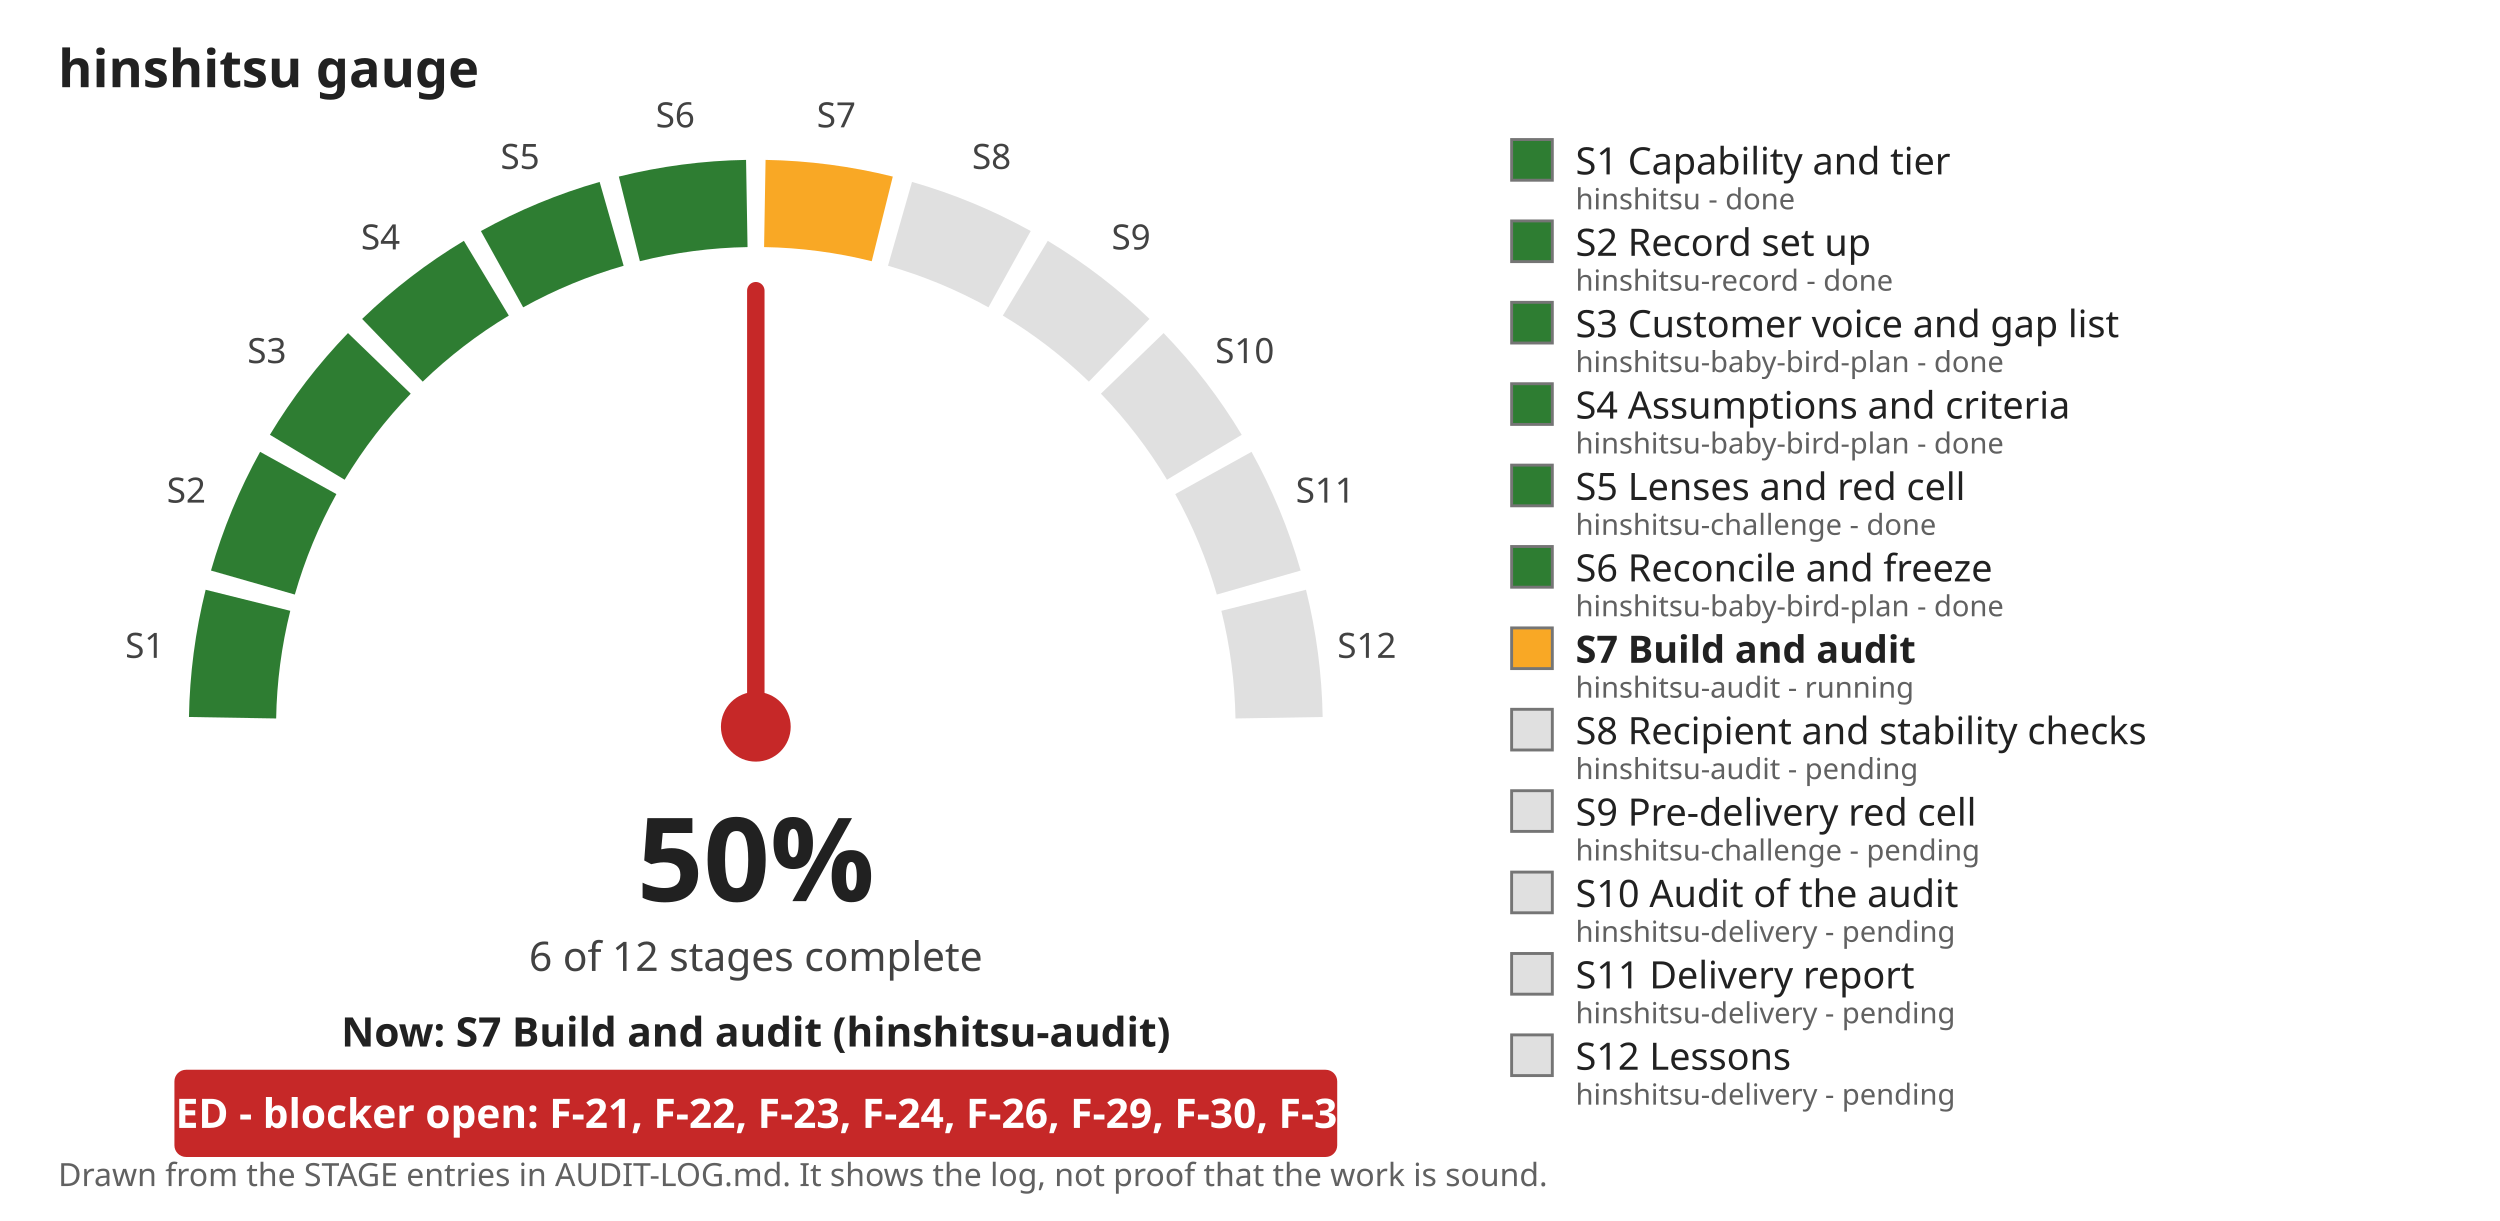
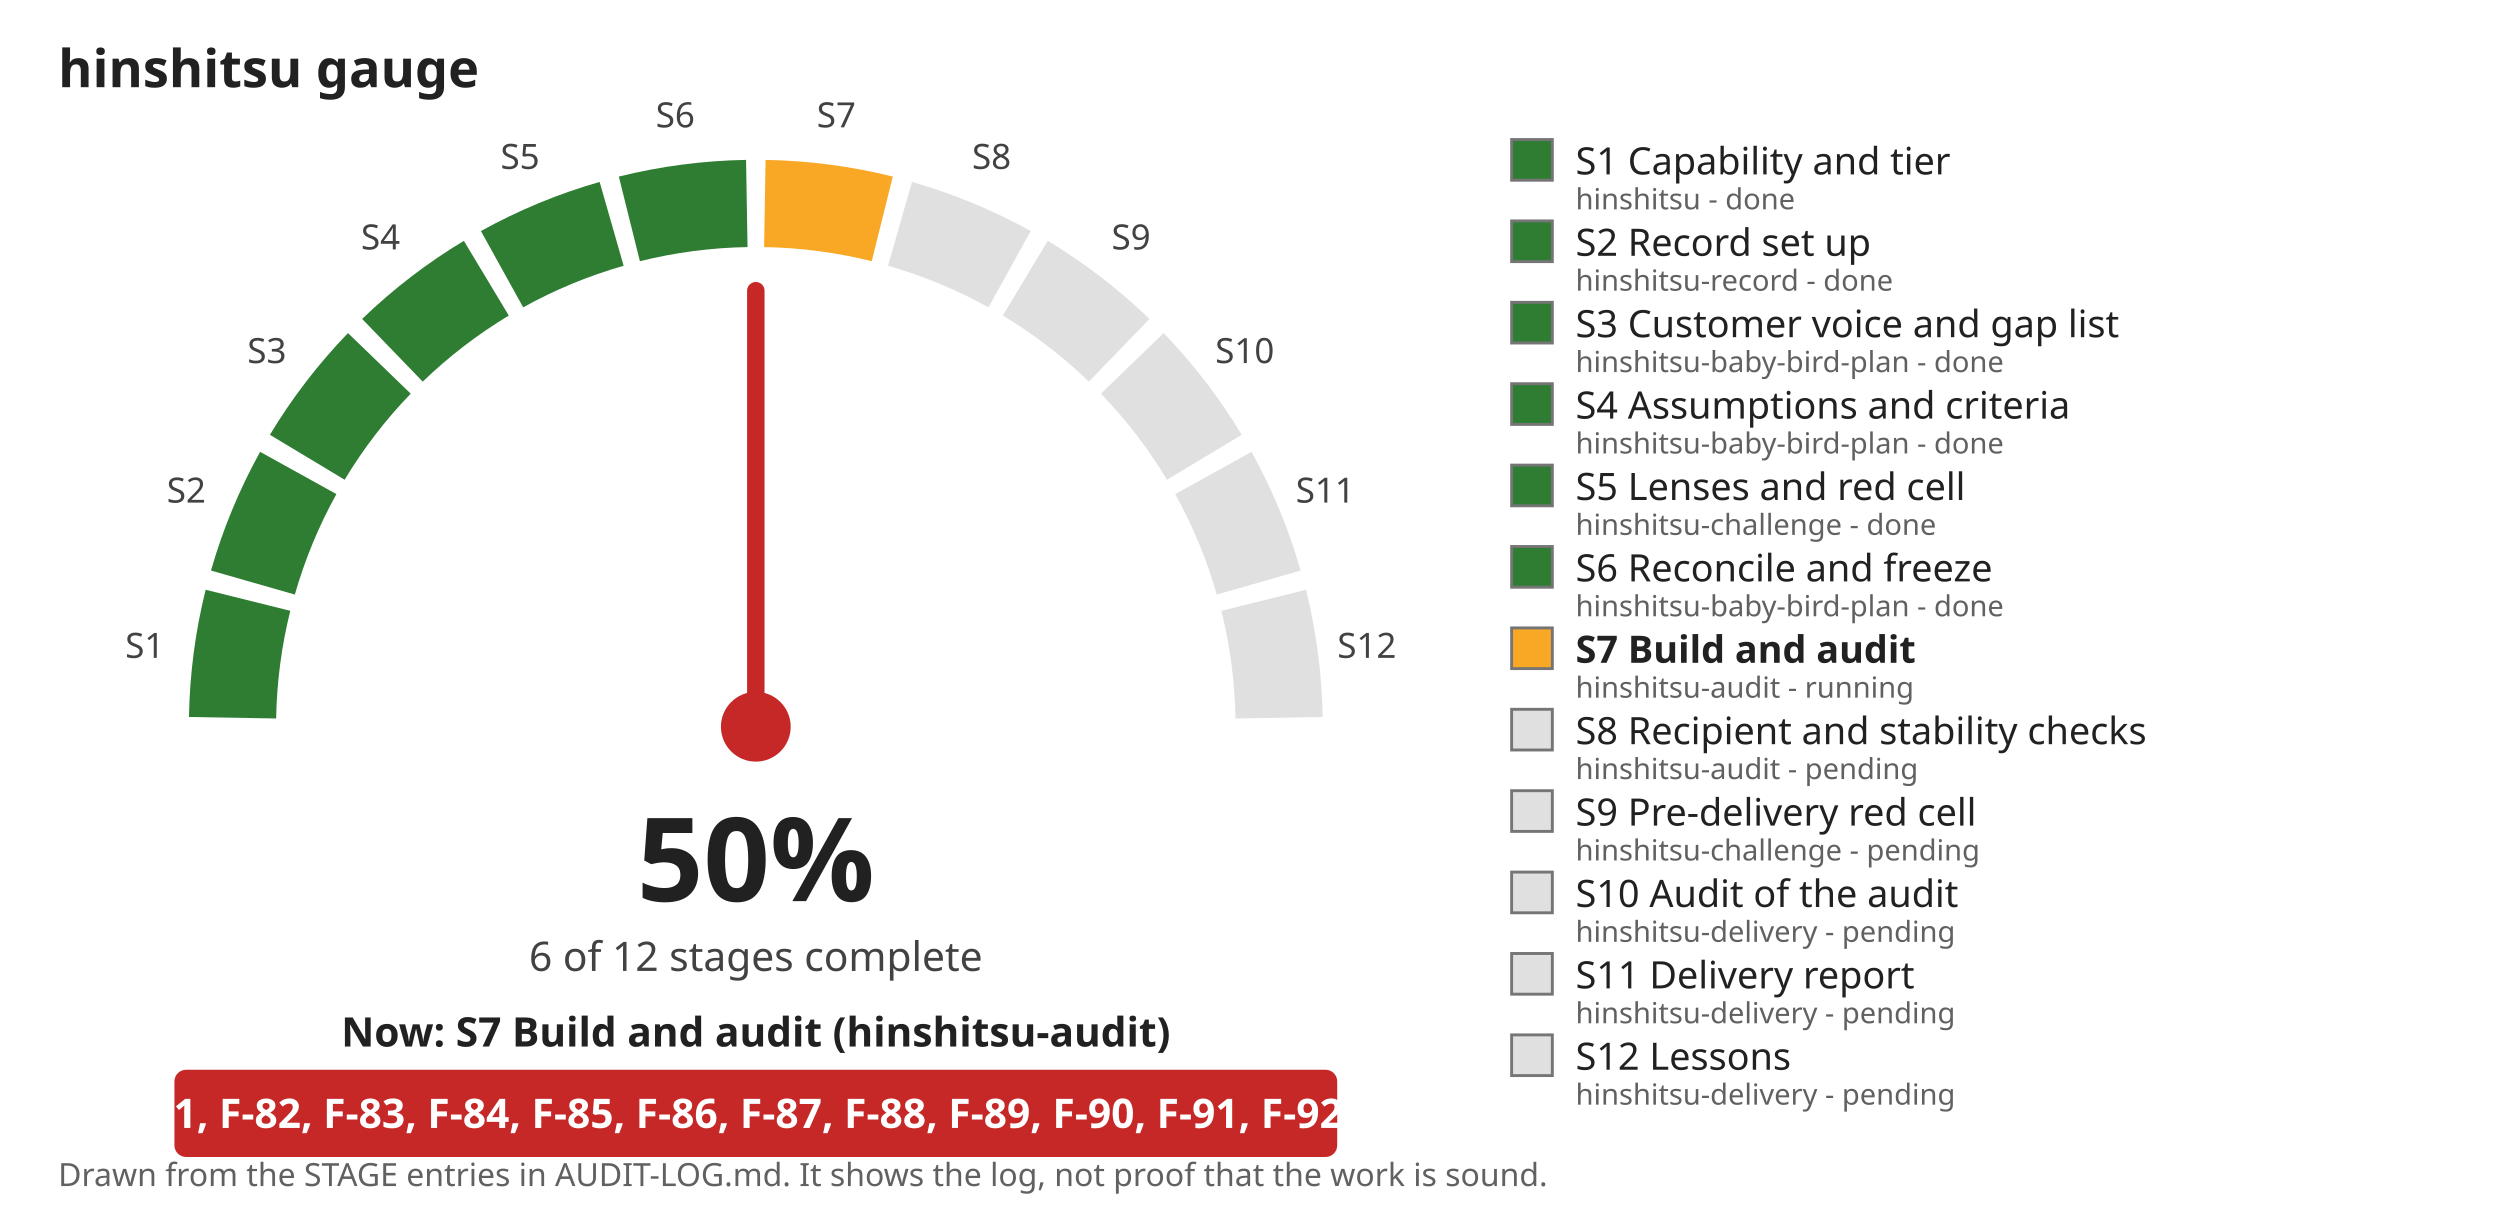
<svg xmlns="http://www.w3.org/2000/svg" viewBox="0 0 860 420" width="860" height="420" role="img" aria-label="hinshitsu gauge: 50 percent, 6 of 12 stages complete">
  <rect width="860" height="420" fill="#ffffff" />
  <text x="20" y="30" font-family="sans-serif" font-size="18" font-weight="bold" fill="#212121">hinshitsu gauge</text>
  <path d="M 80.0 246.9 A 180 180 0 0 1 85.3 206.5" fill="none" stroke="#2e7d32" stroke-width="30" />
  <text x="49.8" y="226.3" font-family="sans-serif" font-size="12" text-anchor="middle" fill="#424242">S1</text>
  <path d="M 87.0 200.4 A 180 180 0 0 1 102.6 162.7" fill="none" stroke="#2e7d32" stroke-width="30" />
  <text x="64.1" y="172.9" font-family="sans-serif" font-size="12" text-anchor="middle" fill="#424242">S2</text>
  <path d="M 105.7 157.3 A 180 180 0 0 1 130.5 125.0" fill="none" stroke="#2e7d32" stroke-width="30" />
  <text x="91.8" y="124.9" font-family="sans-serif" font-size="12" text-anchor="middle" fill="#424242">S3</text>
  <path d="M 135.0 120.5 A 180 180 0 0 1 167.3 95.7" fill="none" stroke="#2e7d32" stroke-width="30" />
  <text x="130.9" y="85.8" font-family="sans-serif" font-size="12" text-anchor="middle" fill="#424242">S4</text>
  <path d="M 172.7 92.6 A 180 180 0 0 1 210.4 77.0" fill="none" stroke="#2e7d32" stroke-width="30" />
  <text x="178.9" y="58.1" font-family="sans-serif" font-size="12" text-anchor="middle" fill="#424242">S5</text>
  <path d="M 216.5 75.3 A 180 180 0 0 1 256.9 70.0" fill="none" stroke="#2e7d32" stroke-width="30" />
  <text x="232.3" y="43.8" font-family="sans-serif" font-size="12" text-anchor="middle" fill="#424242">S6</text>
  <path d="M 263.1 70.0 A 180 180 0 0 1 303.5 75.3" fill="none" stroke="#f9a825" stroke-width="30" />
  <text x="287.7" y="43.8" font-family="sans-serif" font-size="12" text-anchor="middle" fill="#424242">S7</text>
  <path d="M 309.6 77.0 A 180 180 0 0 1 347.3 92.6" fill="none" stroke="#e0e0e0" stroke-width="30" />
  <text x="341.1" y="58.1" font-family="sans-serif" font-size="12" text-anchor="middle" fill="#424242">S8</text>
  <path d="M 352.7 95.7 A 180 180 0 0 1 385.0 120.5" fill="none" stroke="#e0e0e0" stroke-width="30" />
  <text x="389.1" y="85.8" font-family="sans-serif" font-size="12" text-anchor="middle" fill="#424242">S9</text>
  <path d="M 389.5 125.0 A 180 180 0 0 1 414.3 157.3" fill="none" stroke="#e0e0e0" stroke-width="30" />
  <text x="428.2" y="124.9" font-family="sans-serif" font-size="12" text-anchor="middle" fill="#424242">S10</text>
  <path d="M 417.4 162.7 A 180 180 0 0 1 433.0 200.4" fill="none" stroke="#e0e0e0" stroke-width="30" />
  <text x="455.9" y="172.9" font-family="sans-serif" font-size="12" text-anchor="middle" fill="#424242">S11</text>
  <path d="M 434.7 206.5 A 180 180 0 0 1 440.0 246.9" fill="none" stroke="#e0e0e0" stroke-width="30" />
  <text x="470.2" y="226.3" font-family="sans-serif" font-size="12" text-anchor="middle" fill="#424242">S12</text>
  <line x1="260.0" y1="250.0" x2="260.0" y2="100.0" stroke="#c62828" stroke-width="6" stroke-linecap="round" />
  <circle cx="260.0" cy="250.0" r="12" fill="#c62828" />
  <text x="260.0" y="310.0" font-family="sans-serif" font-size="40" font-weight="bold" text-anchor="middle" fill="#212121">50%</text>
  <text x="260.0" y="334.0" font-family="sans-serif" font-size="14" text-anchor="middle" fill="#424242">6 of 12 stages complete</text>
  <text x="260.0" y="360.0" font-family="sans-serif" font-size="14" font-weight="bold" text-anchor="middle" fill="#212121">Now: S7 Build and audit (hinshitsu-audit)</text>
  <rect x="60" y="368.0" width="400" height="30" rx="4" fill="#c62828" />
-   <text x="260.0" y="388.0" font-family="sans-serif" font-size="14" font-weight="bold" text-anchor="middle" fill="#ffffff">STOPPED - blocker open: F-21, F-22, F-23, F-24, F-26, F-29, F-30, F-34, F-35</text>
+   <text x="260.0" y="388.0" font-family="sans-serif" font-size="14" font-weight="bold" text-anchor="middle" fill="#ffffff">STOPPED - blocker open: F-21, F-22, F-23, F-24, F-26, F-29, F-30, F-34, F-35, F-81, F-82, F-83, F-84, F-85, F-86, F-87, F-88, F-89, F-90, F-91, F-92, F-93, F-94, F-95, F-96, F-97, F-98, F-99, F-100, F-101, F-102, F-103, F-137, F-138</text>
  <rect x="520" y="48" width="14" height="14" fill="#2e7d32" stroke="#757575" />
  <text x="542" y="60" font-family="sans-serif" font-size="13" font-weight="normal" fill="#212121">S1 Capability and tier</text>
  <text x="542" y="72" font-family="sans-serif" font-size="10" fill="#616161">hinshitsu - done</text>
  <rect x="520" y="76" width="14" height="14" fill="#2e7d32" stroke="#757575" />
  <text x="542" y="88" font-family="sans-serif" font-size="13" font-weight="normal" fill="#212121">S2 Record set up</text>
  <text x="542" y="100" font-family="sans-serif" font-size="10" fill="#616161">hinshitsu-record - done</text>
  <rect x="520" y="104" width="14" height="14" fill="#2e7d32" stroke="#757575" />
  <text x="542" y="116" font-family="sans-serif" font-size="13" font-weight="normal" fill="#212121">S3 Customer voice and gap list</text>
  <text x="542" y="128" font-family="sans-serif" font-size="10" fill="#616161">hinshitsu-baby-bird-plan - done</text>
  <rect x="520" y="132" width="14" height="14" fill="#2e7d32" stroke="#757575" />
  <text x="542" y="144" font-family="sans-serif" font-size="13" font-weight="normal" fill="#212121">S4 Assumptions and criteria</text>
  <text x="542" y="156" font-family="sans-serif" font-size="10" fill="#616161">hinshitsu-baby-bird-plan - done</text>
  <rect x="520" y="160" width="14" height="14" fill="#2e7d32" stroke="#757575" />
  <text x="542" y="172" font-family="sans-serif" font-size="13" font-weight="normal" fill="#212121">S5 Lenses and red cell</text>
  <text x="542" y="184" font-family="sans-serif" font-size="10" fill="#616161">hinshitsu-challenge - done</text>
  <rect x="520" y="188" width="14" height="14" fill="#2e7d32" stroke="#757575" />
  <text x="542" y="200" font-family="sans-serif" font-size="13" font-weight="normal" fill="#212121">S6 Reconcile and freeze</text>
  <text x="542" y="212" font-family="sans-serif" font-size="10" fill="#616161">hinshitsu-baby-bird-plan - done</text>
  <rect x="520" y="216" width="14" height="14" fill="#f9a825" stroke="#757575" />
  <text x="542" y="228" font-family="sans-serif" font-size="13" font-weight="bold" fill="#212121">S7 Build and audit</text>
  <text x="542" y="240" font-family="sans-serif" font-size="10" fill="#616161">hinshitsu-audit - running</text>
  <rect x="520" y="244" width="14" height="14" fill="#e0e0e0" stroke="#757575" />
  <text x="542" y="256" font-family="sans-serif" font-size="13" font-weight="normal" fill="#212121">S8 Recipient and stability checks</text>
  <text x="542" y="268" font-family="sans-serif" font-size="10" fill="#616161">hinshitsu-audit - pending</text>
  <rect x="520" y="272" width="14" height="14" fill="#e0e0e0" stroke="#757575" />
  <text x="542" y="284" font-family="sans-serif" font-size="13" font-weight="normal" fill="#212121">S9 Pre-delivery red cell</text>
  <text x="542" y="296" font-family="sans-serif" font-size="10" fill="#616161">hinshitsu-challenge - pending</text>
  <rect x="520" y="300" width="14" height="14" fill="#e0e0e0" stroke="#757575" />
  <text x="542" y="312" font-family="sans-serif" font-size="13" font-weight="normal" fill="#212121">S10 Audit of the audit</text>
  <text x="542" y="324" font-family="sans-serif" font-size="10" fill="#616161">hinshitsu-delivery - pending</text>
  <rect x="520" y="328" width="14" height="14" fill="#e0e0e0" stroke="#757575" />
  <text x="542" y="340" font-family="sans-serif" font-size="13" font-weight="normal" fill="#212121">S11 Delivery report</text>
  <text x="542" y="352" font-family="sans-serif" font-size="10" fill="#616161">hinshitsu-delivery - pending</text>
  <rect x="520" y="356" width="14" height="14" fill="#e0e0e0" stroke="#757575" />
  <text x="542" y="368" font-family="sans-serif" font-size="13" font-weight="normal" fill="#212121">S12 Lessons</text>
  <text x="542" y="380" font-family="sans-serif" font-size="10" fill="#616161">hinshitsu-delivery - pending</text>
  <text x="20" y="408" font-family="sans-serif" font-size="11" fill="#616161">Drawn from the STAGE entries in AUDIT-LOG.md. It shows the log, not proof that the work is sound.</text>
</svg>
